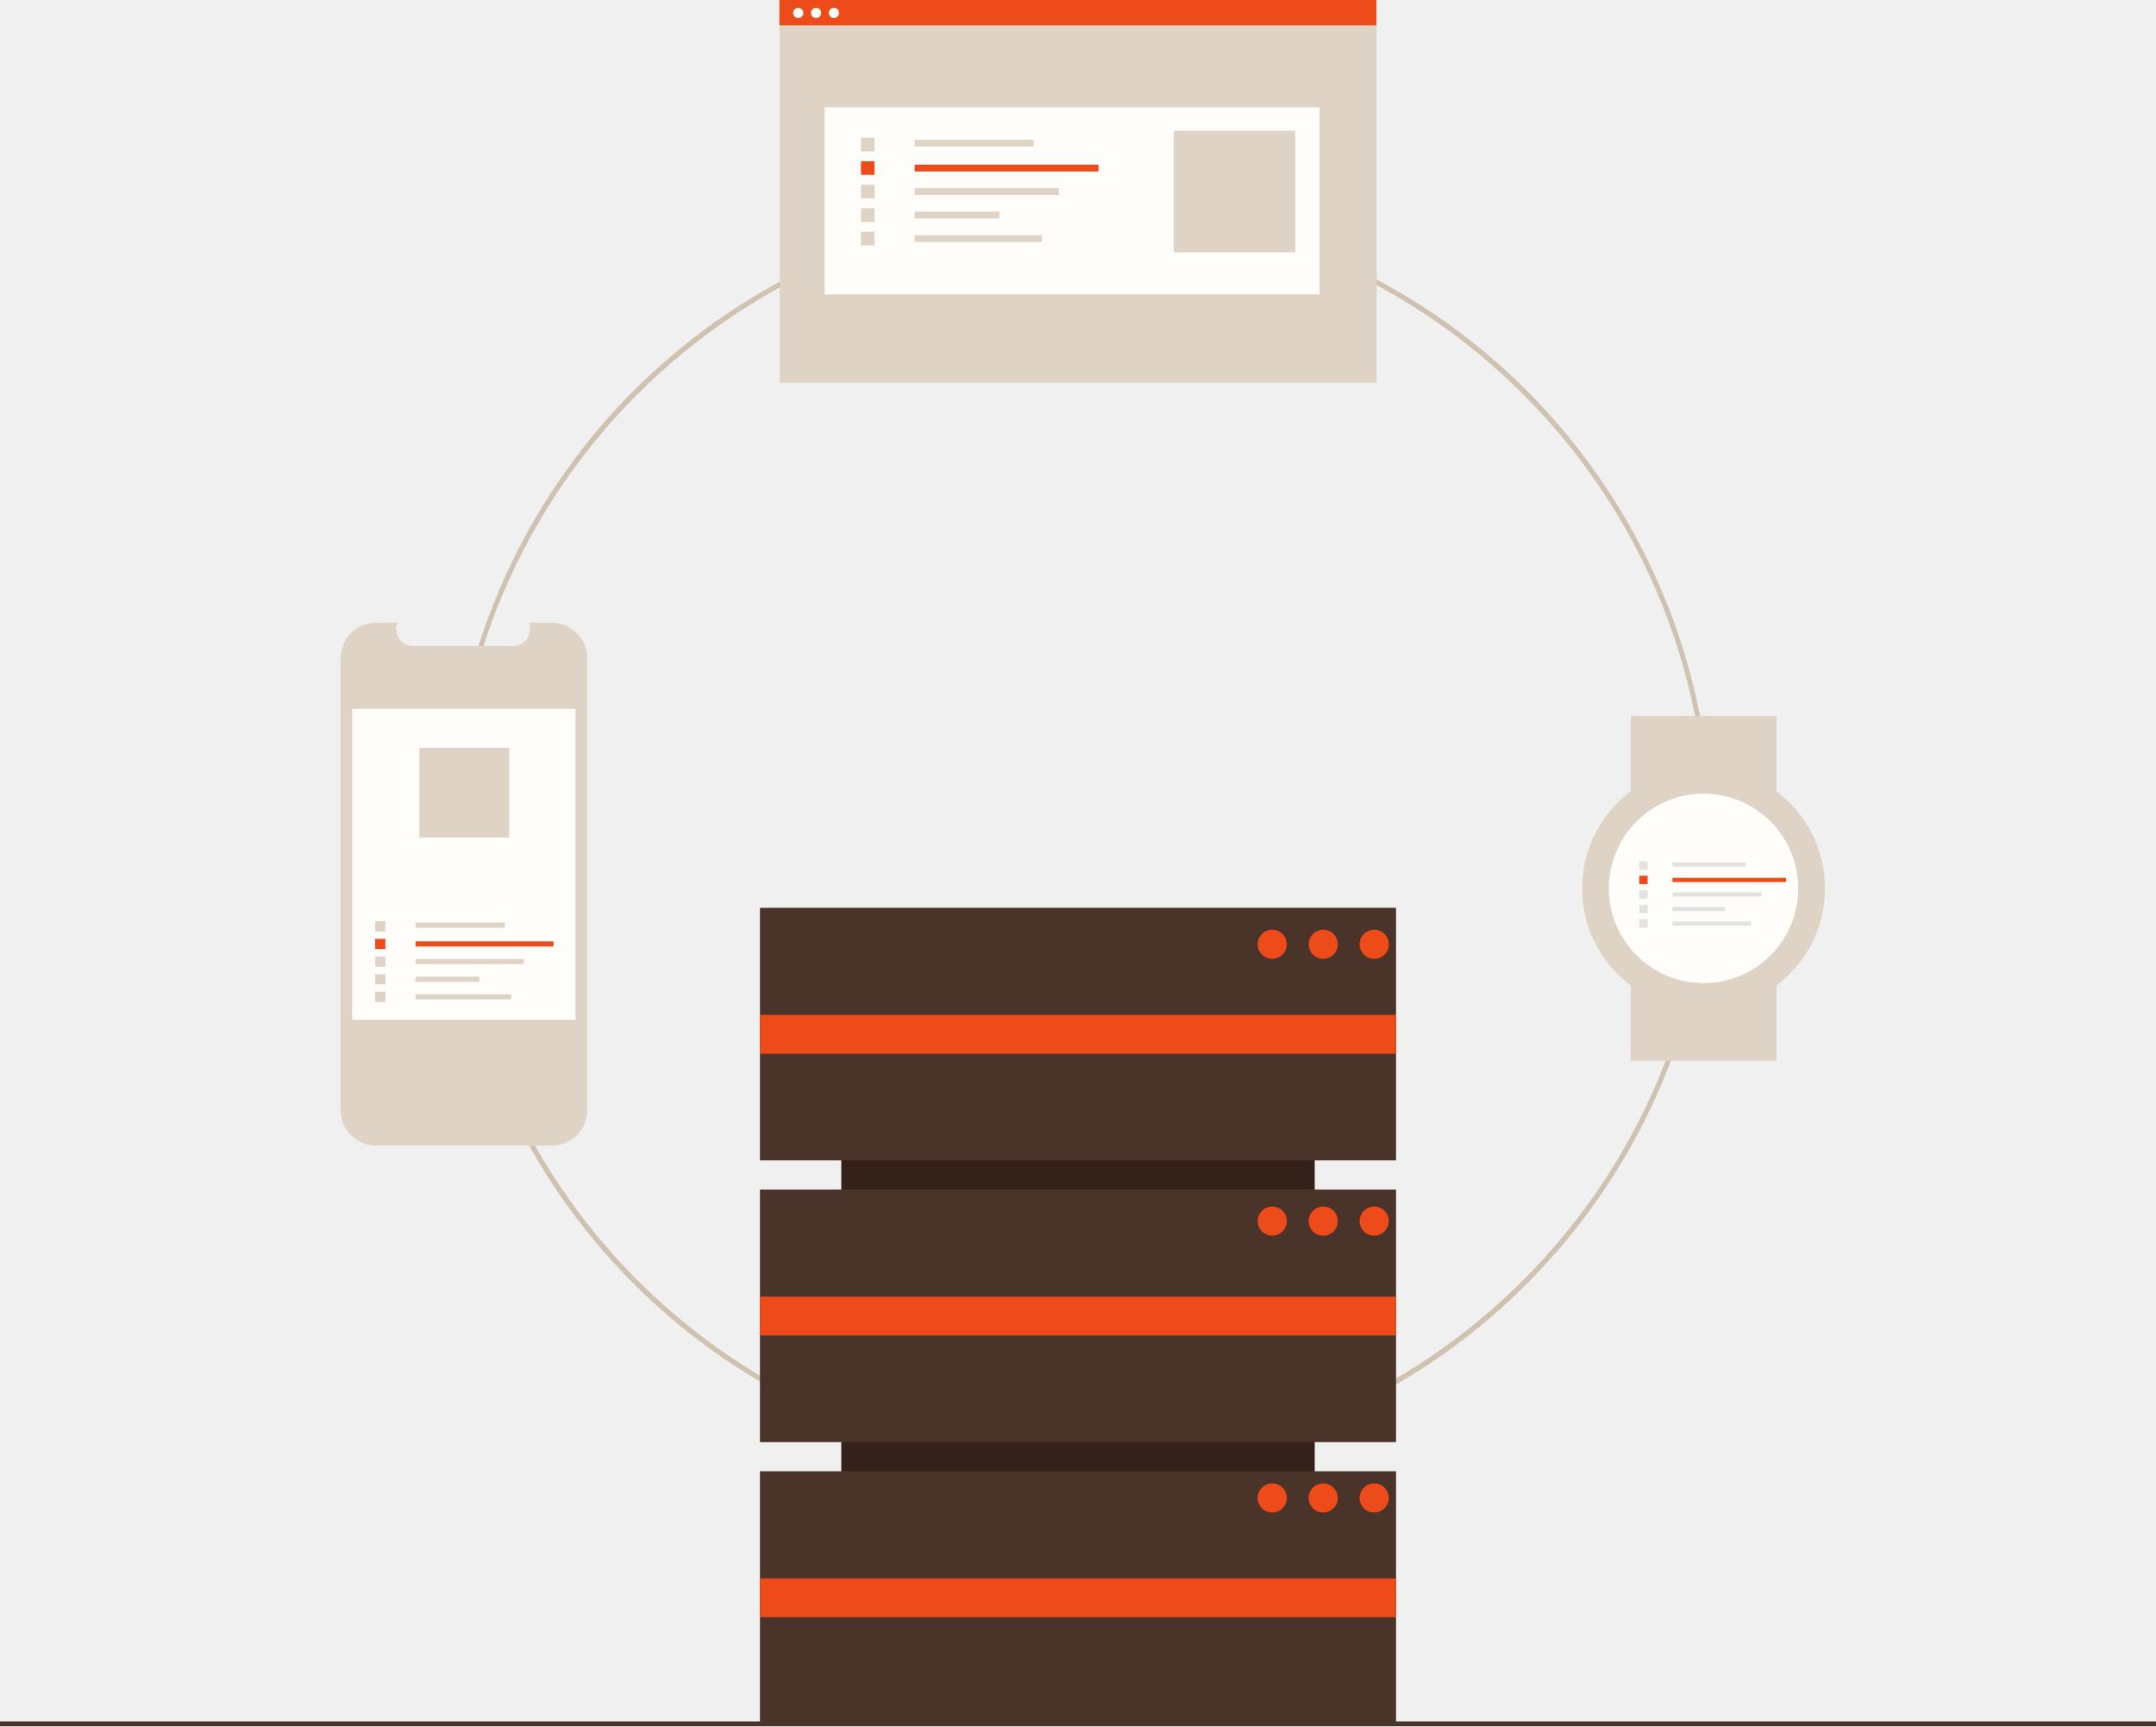
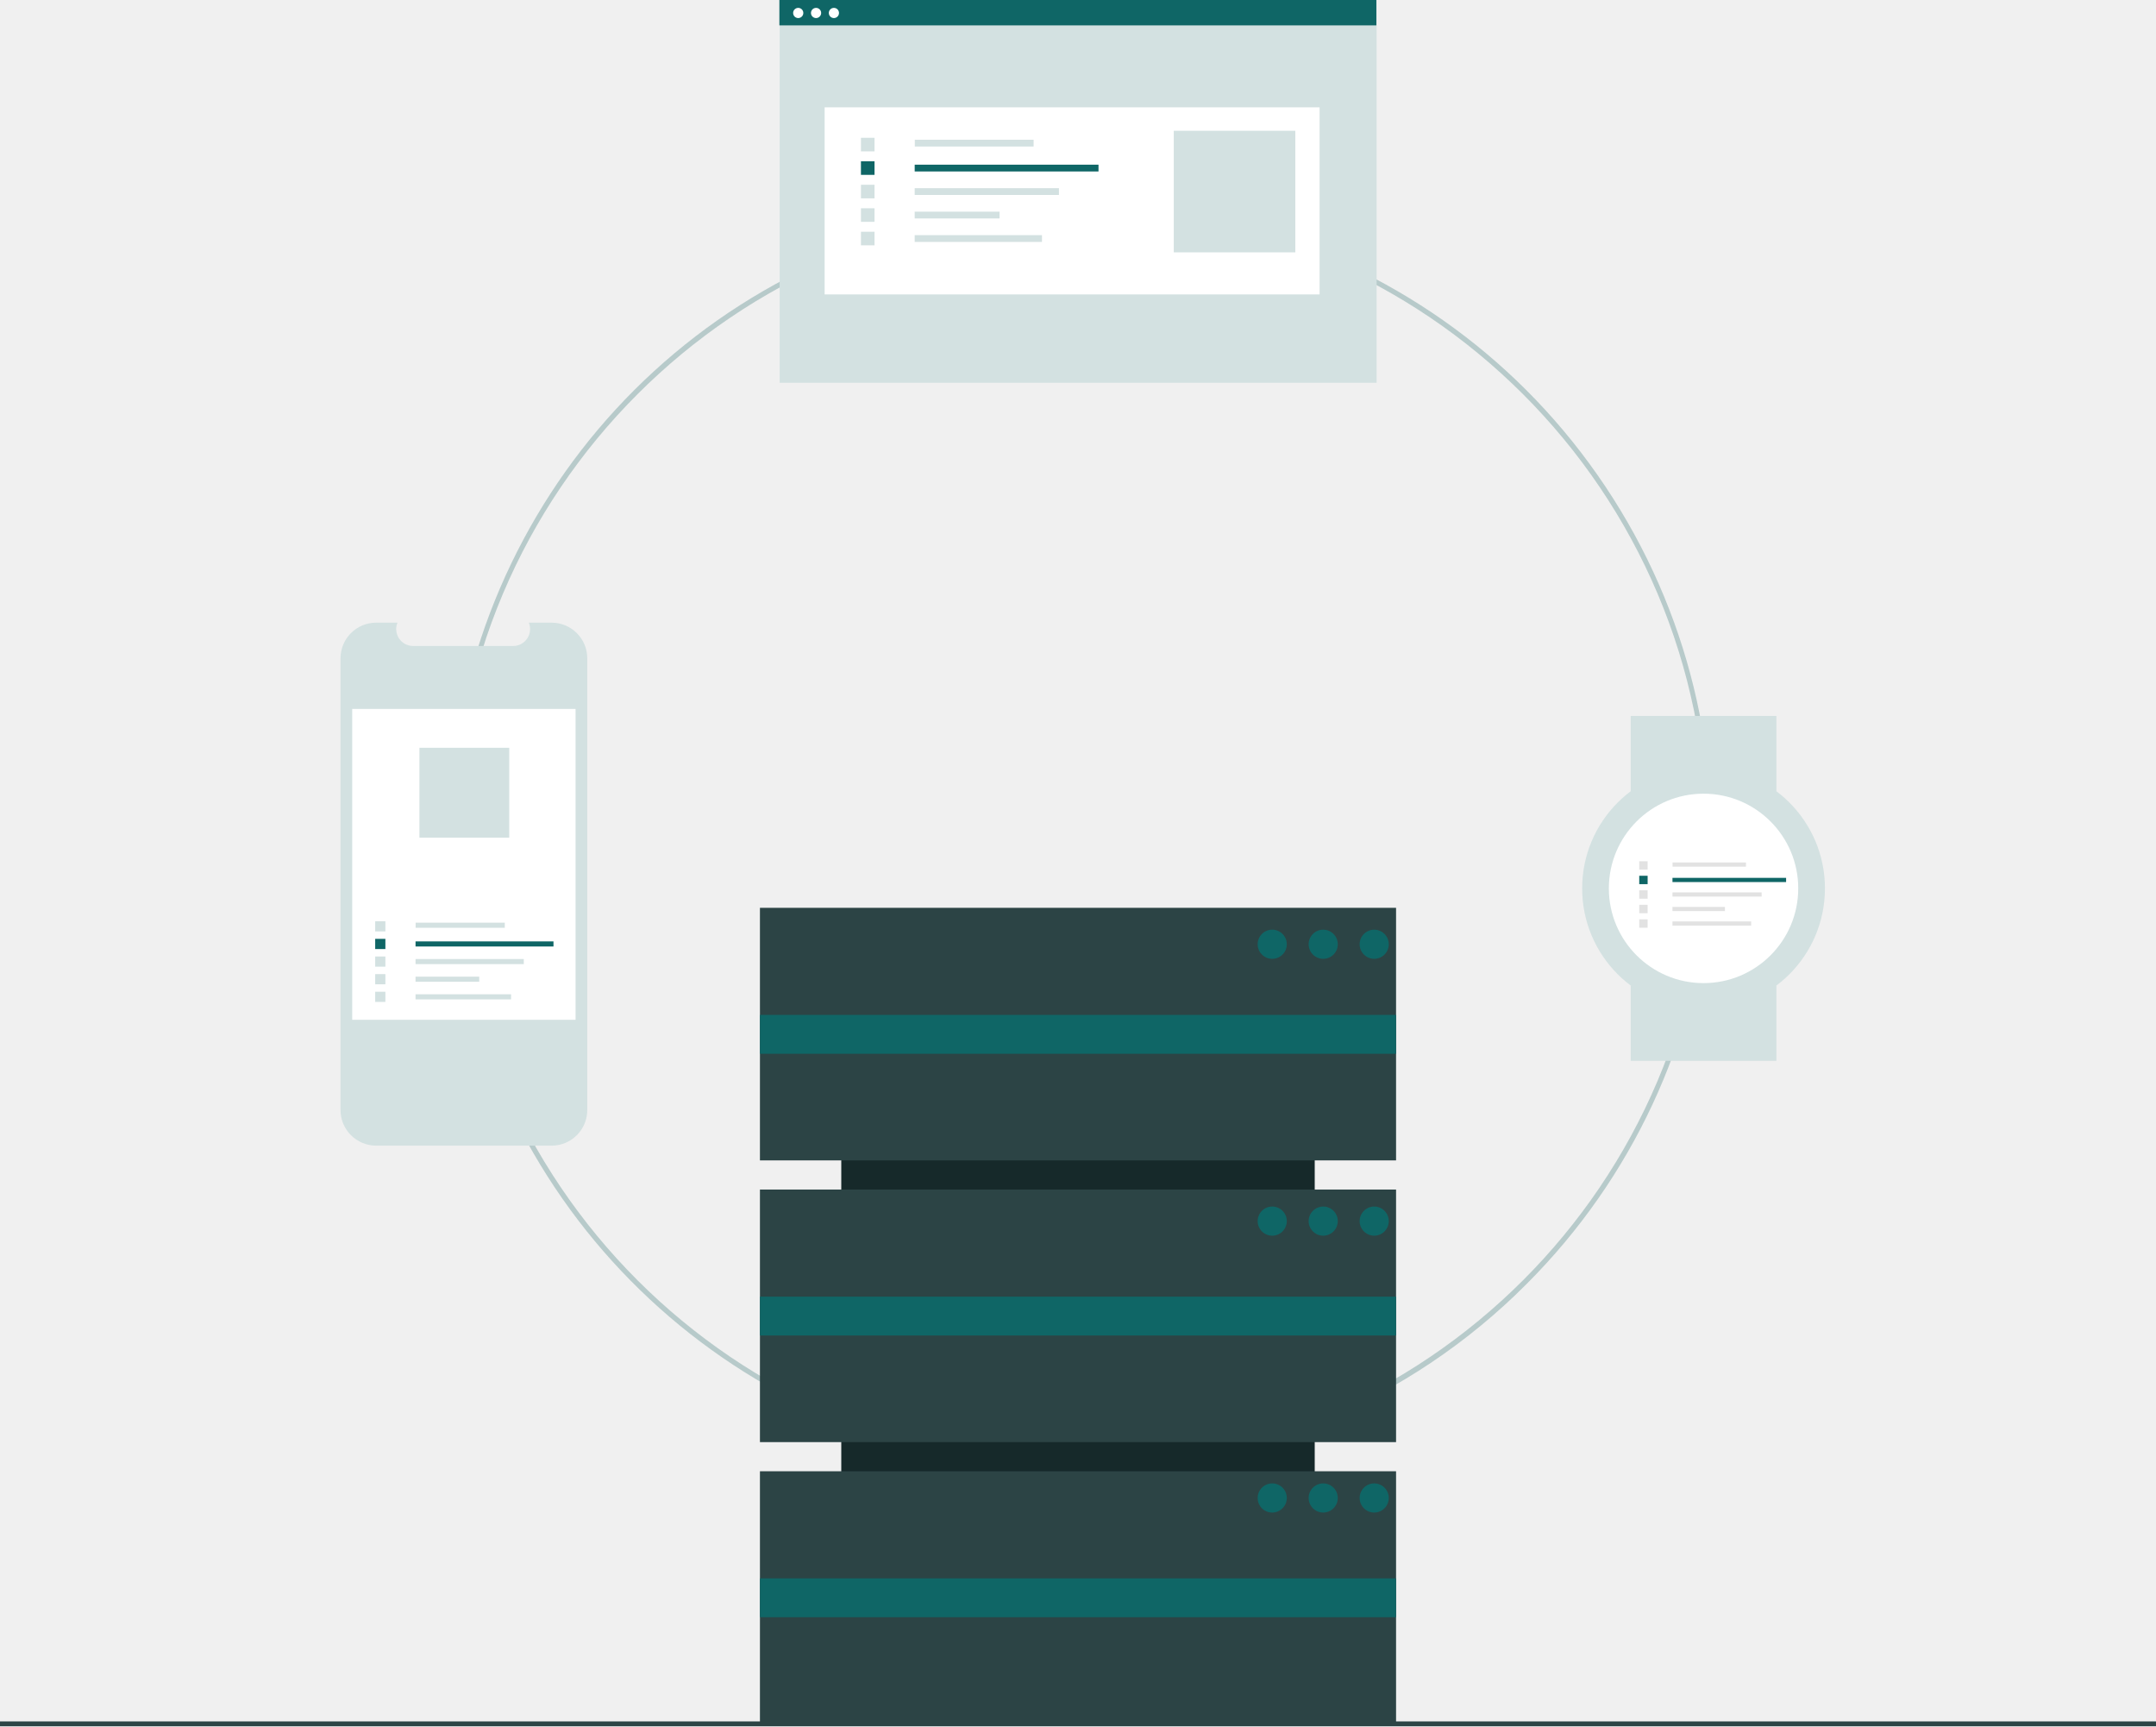
<svg xmlns="http://www.w3.org/2000/svg" id="b5d1da7b-a9c6-4711-8d73-fa7937ec989e" data-name="Layer 1" width="888" height="710.807" viewBox="0 0 888 710.807">
-   <path d="M600.936,699.404a260.064,260.064,0,1,1,183.894-76.171A258.365,258.365,0,0,1,600.936,699.404Zm0-518.129c-142.297,0-258.064,115.768-258.064,258.065s115.768,258.064,258.064,258.064S859,581.637,859,439.34,743.232,181.275,600.936,181.275Z" transform="translate(-156 -94.59648)" fill="#CFC2B0" />
-   <rect x="469" y="509.904" width="262" height="195" transform="translate(1051.404 -87.19257) rotate(90)" fill="#33211A" />
-   <rect x="313" y="373.807" width="262" height="104" fill="#4A342A" />
-   <rect x="313" y="489.807" width="262" height="104" fill="#4A342A" />
-   <rect x="313" y="605.807" width="262" height="104" fill="#4A342A" />
-   <rect x="313" y="417.904" width="262" height="16" fill="#EE4B1A" />
-   <rect x="313" y="533.904" width="262" height="16" fill="#EE4B1A" />
-   <rect x="313" y="649.904" width="262" height="16" fill="#EE4B1A" />
-   <circle cx="524" cy="388.807" r="6" fill="#EE4B1A" />
-   <circle cx="545" cy="388.807" r="6" fill="#EE4B1A" />
-   <circle cx="566" cy="388.807" r="6" fill="#EE4B1A" />
-   <circle cx="524" cy="502.807" r="6" fill="#EE4B1A" />
-   <circle cx="545" cy="502.807" r="6" fill="#EE4B1A" />
-   <circle cx="566" cy="502.807" r="6" fill="#EE4B1A" />
-   <circle cx="524" cy="616.807" r="6" fill="#EE4B1A" />
-   <circle cx="545" cy="616.807" r="6" fill="#EE4B1A" />
-   <circle cx="566" cy="616.807" r="6" fill="#EE4B1A" />
-   <rect y="708.807" width="888" height="2" fill="#4A342A" />
-   <path d="M397.879,365.661v185.992a14.675,14.675,0,0,1-14.672,14.672H310.928a14.677,14.677,0,0,1-14.678-14.672V365.661a14.677,14.677,0,0,1,14.678-14.672h8.768a6.978,6.978,0,0,0,6.455,9.606h41.208a6.978,6.978,0,0,0,6.455-9.606h9.392A14.675,14.675,0,0,1,397.879,365.661Z" transform="translate(-156 -94.59648)" fill="#DED3C4" />
-   <rect x="145.064" y="291.91" width="92" height="128" fill="#FFFDF9" />
-   <rect x="171.186" y="379.927" width="36.72" height="2.098" fill="#DED3C4" />
-   <rect x="171.149" y="387.632" width="56.817" height="2.098" fill="#EE4B1A" />
-   <rect x="171.149" y="394.89" width="44.588" height="2.098" fill="#DED3C4" />
-   <rect x="171.149" y="402.149" width="26.228" height="2.098" fill="#DED3C4" />
-   <rect x="171.149" y="409.407" width="39.343" height="2.098" fill="#DED3C4" />
-   <rect x="154.533" y="379.324" width="4.197" height="4.197" fill="#DED3C4" />
-   <rect x="154.533" y="386.582" width="4.197" height="4.197" fill="#EE4B1A" />
-   <rect x="154.533" y="393.841" width="4.197" height="4.197" fill="#DED3C4" />
-   <rect x="154.533" y="401.1" width="4.197" height="4.197" fill="#DED3C4" />
-   <rect x="154.533" y="408.358" width="4.197" height="4.197" fill="#DED3C4" />
-   <rect x="172.751" y="307.91" width="36.998" height="36.998" fill="#DED3C4" />
-   <rect x="321.111" y="0.139" width="245.884" height="157.475" fill="#DED3C4" />
-   <rect x="339.647" y="44.195" width="203.861" height="77.035" fill="#FFFDF9" />
-   <rect x="376.789" y="57.542" width="48.927" height="2.796" fill="#DED3C4" />
-   <rect x="376.74" y="67.807" width="75.705" height="2.796" fill="#EE4B1A" />
-   <rect x="376.74" y="77.479" width="59.411" height="2.796" fill="#DED3C4" />
-   <rect x="376.74" y="87.151" width="34.948" height="2.796" fill="#DED3C4" />
-   <rect x="376.74" y="96.822" width="52.422" height="2.796" fill="#DED3C4" />
-   <rect x="354.601" y="56.738" width="5.592" height="5.592" fill="#DED3C4" />
-   <rect x="354.601" y="66.409" width="5.592" height="5.592" fill="#EE4B1A" />
-   <rect x="354.601" y="76.081" width="5.592" height="5.592" fill="#DED3C4" />
-   <rect x="354.601" y="85.753" width="5.592" height="5.592" fill="#DED3C4" />
-   <rect x="354.601" y="95.424" width="5.592" height="5.592" fill="#DED3C4" />
-   <rect x="483.445" y="53.847" width="50.059" height="50.059" fill="#DED3C4" />
-   <rect x="321.006" width="245.884" height="10.446" fill="#EE4B1A" />
-   <circle cx="328.768" cy="5.341" r="2.097" fill="#FFFDF9" />
-   <circle cx="336.117" cy="5.341" r="2.097" fill="#FFFDF9" />
-   <circle cx="343.466" cy="5.341" r="2.097" fill="#FFFDF9" />
-   <rect x="671.648" y="294.807" width="60" height="31" fill="#DED3C4" />
-   <rect x="671.648" y="405.807" width="60" height="31" fill="#DED3C4" />
-   <circle cx="701.648" cy="365.807" r="50" fill="#DED3C4" />
-   <circle cx="701.648" cy="365.807" r="39" fill="#FFFDF9" />
+   <path d="M600.936,699.404a260.064,260.064,0,1,1,183.894-76.171A258.365,258.365,0,0,1,600.936,699.404Zm0-518.129c-142.297,0-258.064,115.768-258.064,258.065s115.768,258.064,258.064,258.064S859,581.637,859,439.34,743.232,181.275,600.936,181.275Z" transform="translate(-156 -94.59648)" fill="#B7CACA" />
+   <rect x="469" y="509.904" width="262" height="195" transform="translate(1051.404 -87.19257) rotate(90)" fill="#16292A" />
+   <rect x="313" y="373.807" width="262" height="104" fill="#2C4445" />
+   <rect x="313" y="489.807" width="262" height="104" fill="#2C4445" />
+   <rect x="313" y="605.807" width="262" height="104" fill="#2C4445" />
+   <rect x="313" y="417.904" width="262" height="16" fill="#0F6666" />
+   <rect x="313" y="533.904" width="262" height="16" fill="#0F6666" />
+   <rect x="313" y="649.904" width="262" height="16" fill="#0F6666" />
+   <circle cx="524" cy="388.807" r="6" fill="#0F6666" />
+   <circle cx="545" cy="388.807" r="6" fill="#0F6666" />
+   <circle cx="566" cy="388.807" r="6" fill="#0F6666" />
+   <circle cx="524" cy="502.807" r="6" fill="#0F6666" />
+   <circle cx="545" cy="502.807" r="6" fill="#0F6666" />
+   <circle cx="566" cy="502.807" r="6" fill="#0F6666" />
+   <circle cx="524" cy="616.807" r="6" fill="#0F6666" />
+   <circle cx="545" cy="616.807" r="6" fill="#0F6666" />
+   <circle cx="566" cy="616.807" r="6" fill="#0F6666" />
+   <rect y="708.807" width="888" height="2" fill="#2C4445" />
+   <path d="M397.879,365.661v185.992a14.675,14.675,0,0,1-14.672,14.672H310.928a14.677,14.677,0,0,1-14.678-14.672V365.661a14.677,14.677,0,0,1,14.678-14.672h8.768a6.978,6.978,0,0,0,6.455,9.606h41.208a6.978,6.978,0,0,0,6.455-9.606h9.392A14.675,14.675,0,0,1,397.879,365.661Z" transform="translate(-156 -94.59648)" fill="#D3E1E1" />
+   <rect x="145.064" y="291.91" width="92" height="128" fill="#FFFFFF" />
+   <rect x="171.186" y="379.927" width="36.72" height="2.098" fill="#D3E1E1" />
+   <rect x="171.149" y="387.632" width="56.817" height="2.098" fill="#0F6666" />
+   <rect x="171.149" y="394.89" width="44.588" height="2.098" fill="#D3E1E1" />
+   <rect x="171.149" y="402.149" width="26.228" height="2.098" fill="#D3E1E1" />
+   <rect x="171.149" y="409.407" width="39.343" height="2.098" fill="#D3E1E1" />
+   <rect x="154.533" y="379.324" width="4.197" height="4.197" fill="#D3E1E1" />
+   <rect x="154.533" y="386.582" width="4.197" height="4.197" fill="#0F6666" />
+   <rect x="154.533" y="393.841" width="4.197" height="4.197" fill="#D3E1E1" />
+   <rect x="154.533" y="401.1" width="4.197" height="4.197" fill="#D3E1E1" />
+   <rect x="154.533" y="408.358" width="4.197" height="4.197" fill="#D3E1E1" />
+   <rect x="172.751" y="307.91" width="36.998" height="36.998" fill="#D3E1E1" />
+   <rect x="321.111" y="0.139" width="245.884" height="157.475" fill="#D3E1E1" />
+   <rect x="339.647" y="44.195" width="203.861" height="77.035" fill="#FFFFFF" />
+   <rect x="376.789" y="57.542" width="48.927" height="2.796" fill="#D3E1E1" />
+   <rect x="376.74" y="67.807" width="75.705" height="2.796" fill="#0F6666" />
+   <rect x="376.74" y="77.479" width="59.411" height="2.796" fill="#D3E1E1" />
+   <rect x="376.74" y="87.151" width="34.948" height="2.796" fill="#D3E1E1" />
+   <rect x="376.74" y="96.822" width="52.422" height="2.796" fill="#D3E1E1" />
+   <rect x="354.601" y="56.738" width="5.592" height="5.592" fill="#D3E1E1" />
+   <rect x="354.601" y="66.409" width="5.592" height="5.592" fill="#0F6666" />
+   <rect x="354.601" y="76.081" width="5.592" height="5.592" fill="#D3E1E1" />
+   <rect x="354.601" y="85.753" width="5.592" height="5.592" fill="#D3E1E1" />
+   <rect x="354.601" y="95.424" width="5.592" height="5.592" fill="#D3E1E1" />
+   <rect x="483.445" y="53.847" width="50.059" height="50.059" fill="#D3E1E1" />
+   <rect x="321.006" width="245.884" height="10.446" fill="#0F6666" />
+   <circle cx="328.768" cy="5.341" r="2.097" fill="#FFFFFF" />
+   <circle cx="336.117" cy="5.341" r="2.097" fill="#FFFFFF" />
+   <circle cx="343.466" cy="5.341" r="2.097" fill="#FFFFFF" />
+   <rect x="671.648" y="294.807" width="60" height="31" fill="#D3E1E1" />
+   <rect x="671.648" y="405.807" width="60" height="31" fill="#D3E1E1" />
+   <circle cx="701.648" cy="365.807" r="50" fill="#D3E1E1" />
+   <circle cx="701.648" cy="365.807" r="39" fill="#FFFFFF" />
  <rect x="688.877" y="355.122" width="30.247" height="1.728" fill="#e2e2e2" />
-   <rect x="688.846" y="361.468" width="46.802" height="1.728" fill="#EE4B1A" />
+   <rect x="688.846" y="361.468" width="46.802" height="1.728" fill="#0F6666" />
  <rect x="688.846" y="367.447" width="36.728" height="1.728" fill="#e2e2e2" />
  <rect x="688.846" y="373.426" width="21.605" height="1.728" fill="#e2e2e2" />
  <rect x="688.846" y="379.405" width="32.407" height="1.728" fill="#e2e2e2" />
  <rect x="675.16" y="354.625" width="3.457" height="3.457" fill="#e2e2e2" />
-   <rect x="675.16" y="360.604" width="3.457" height="3.457" fill="#EE4B1A" />
+   <rect x="675.16" y="360.604" width="3.457" height="3.457" fill="#0F6666" />
  <rect x="675.16" y="366.583" width="3.457" height="3.457" fill="#e2e2e2" />
  <rect x="675.16" y="372.562" width="3.457" height="3.457" fill="#e2e2e2" />
  <rect x="675.16" y="378.541" width="3.457" height="3.457" fill="#e2e2e2" />
</svg>
